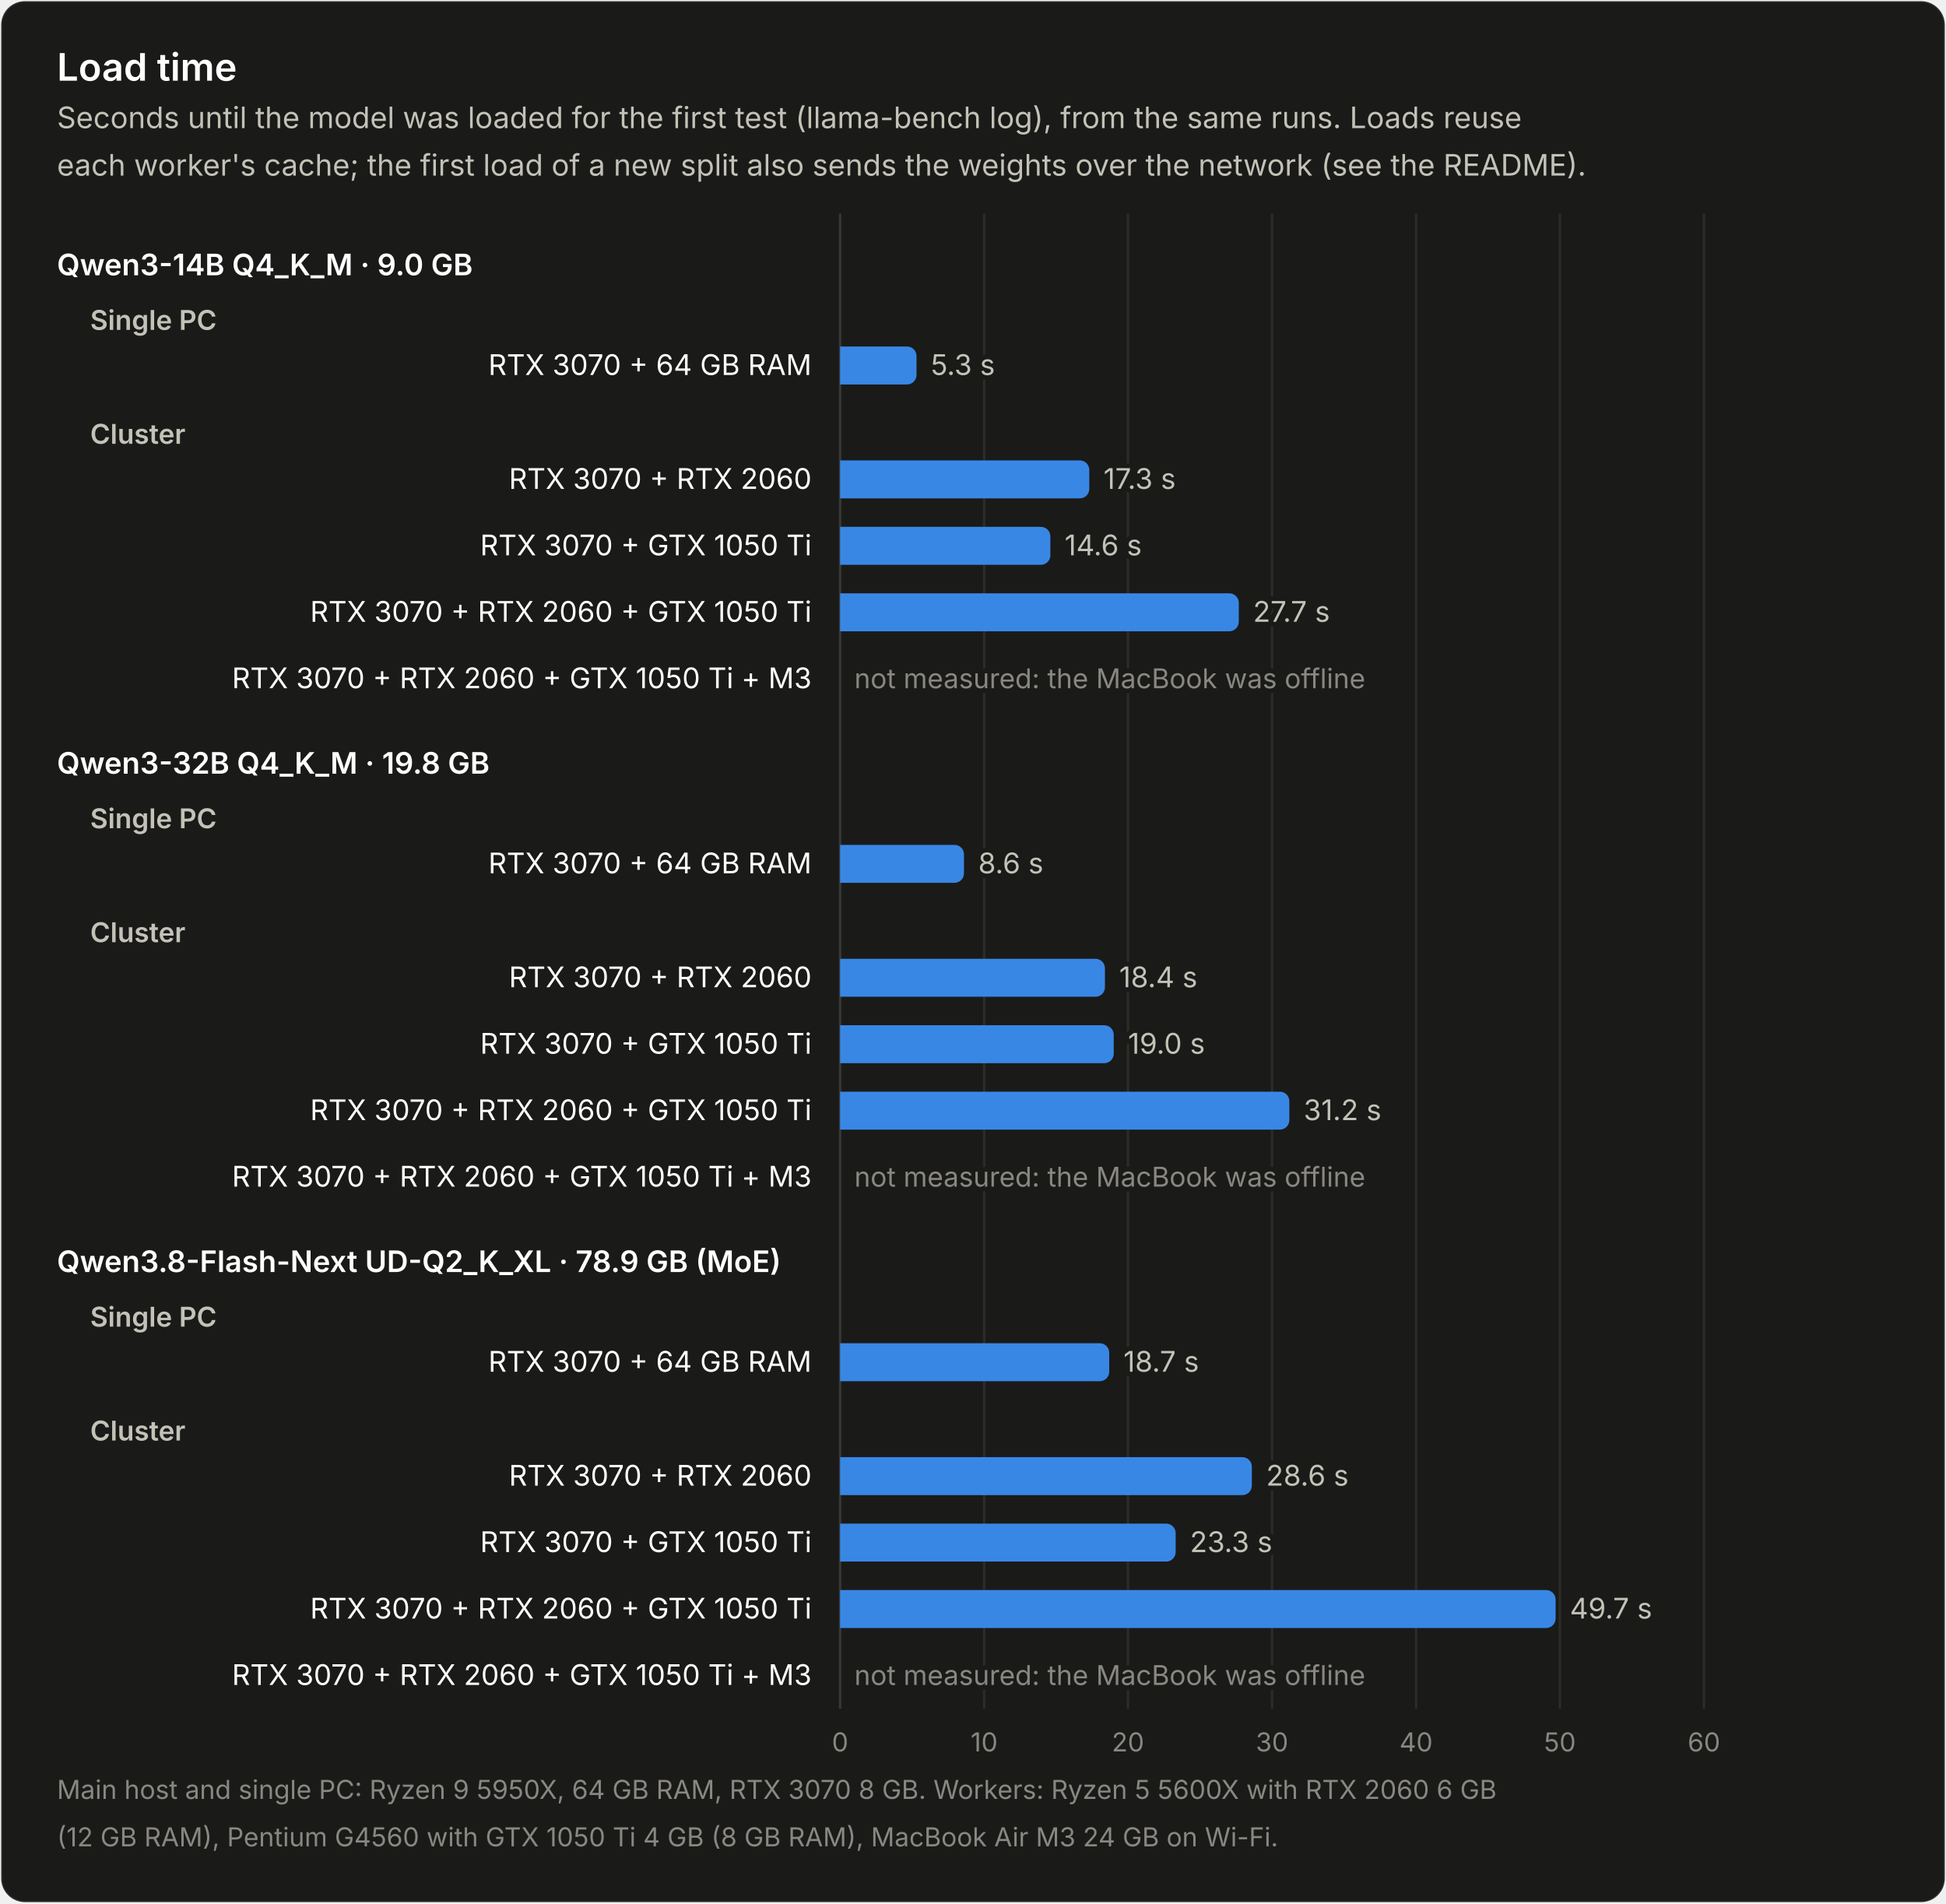
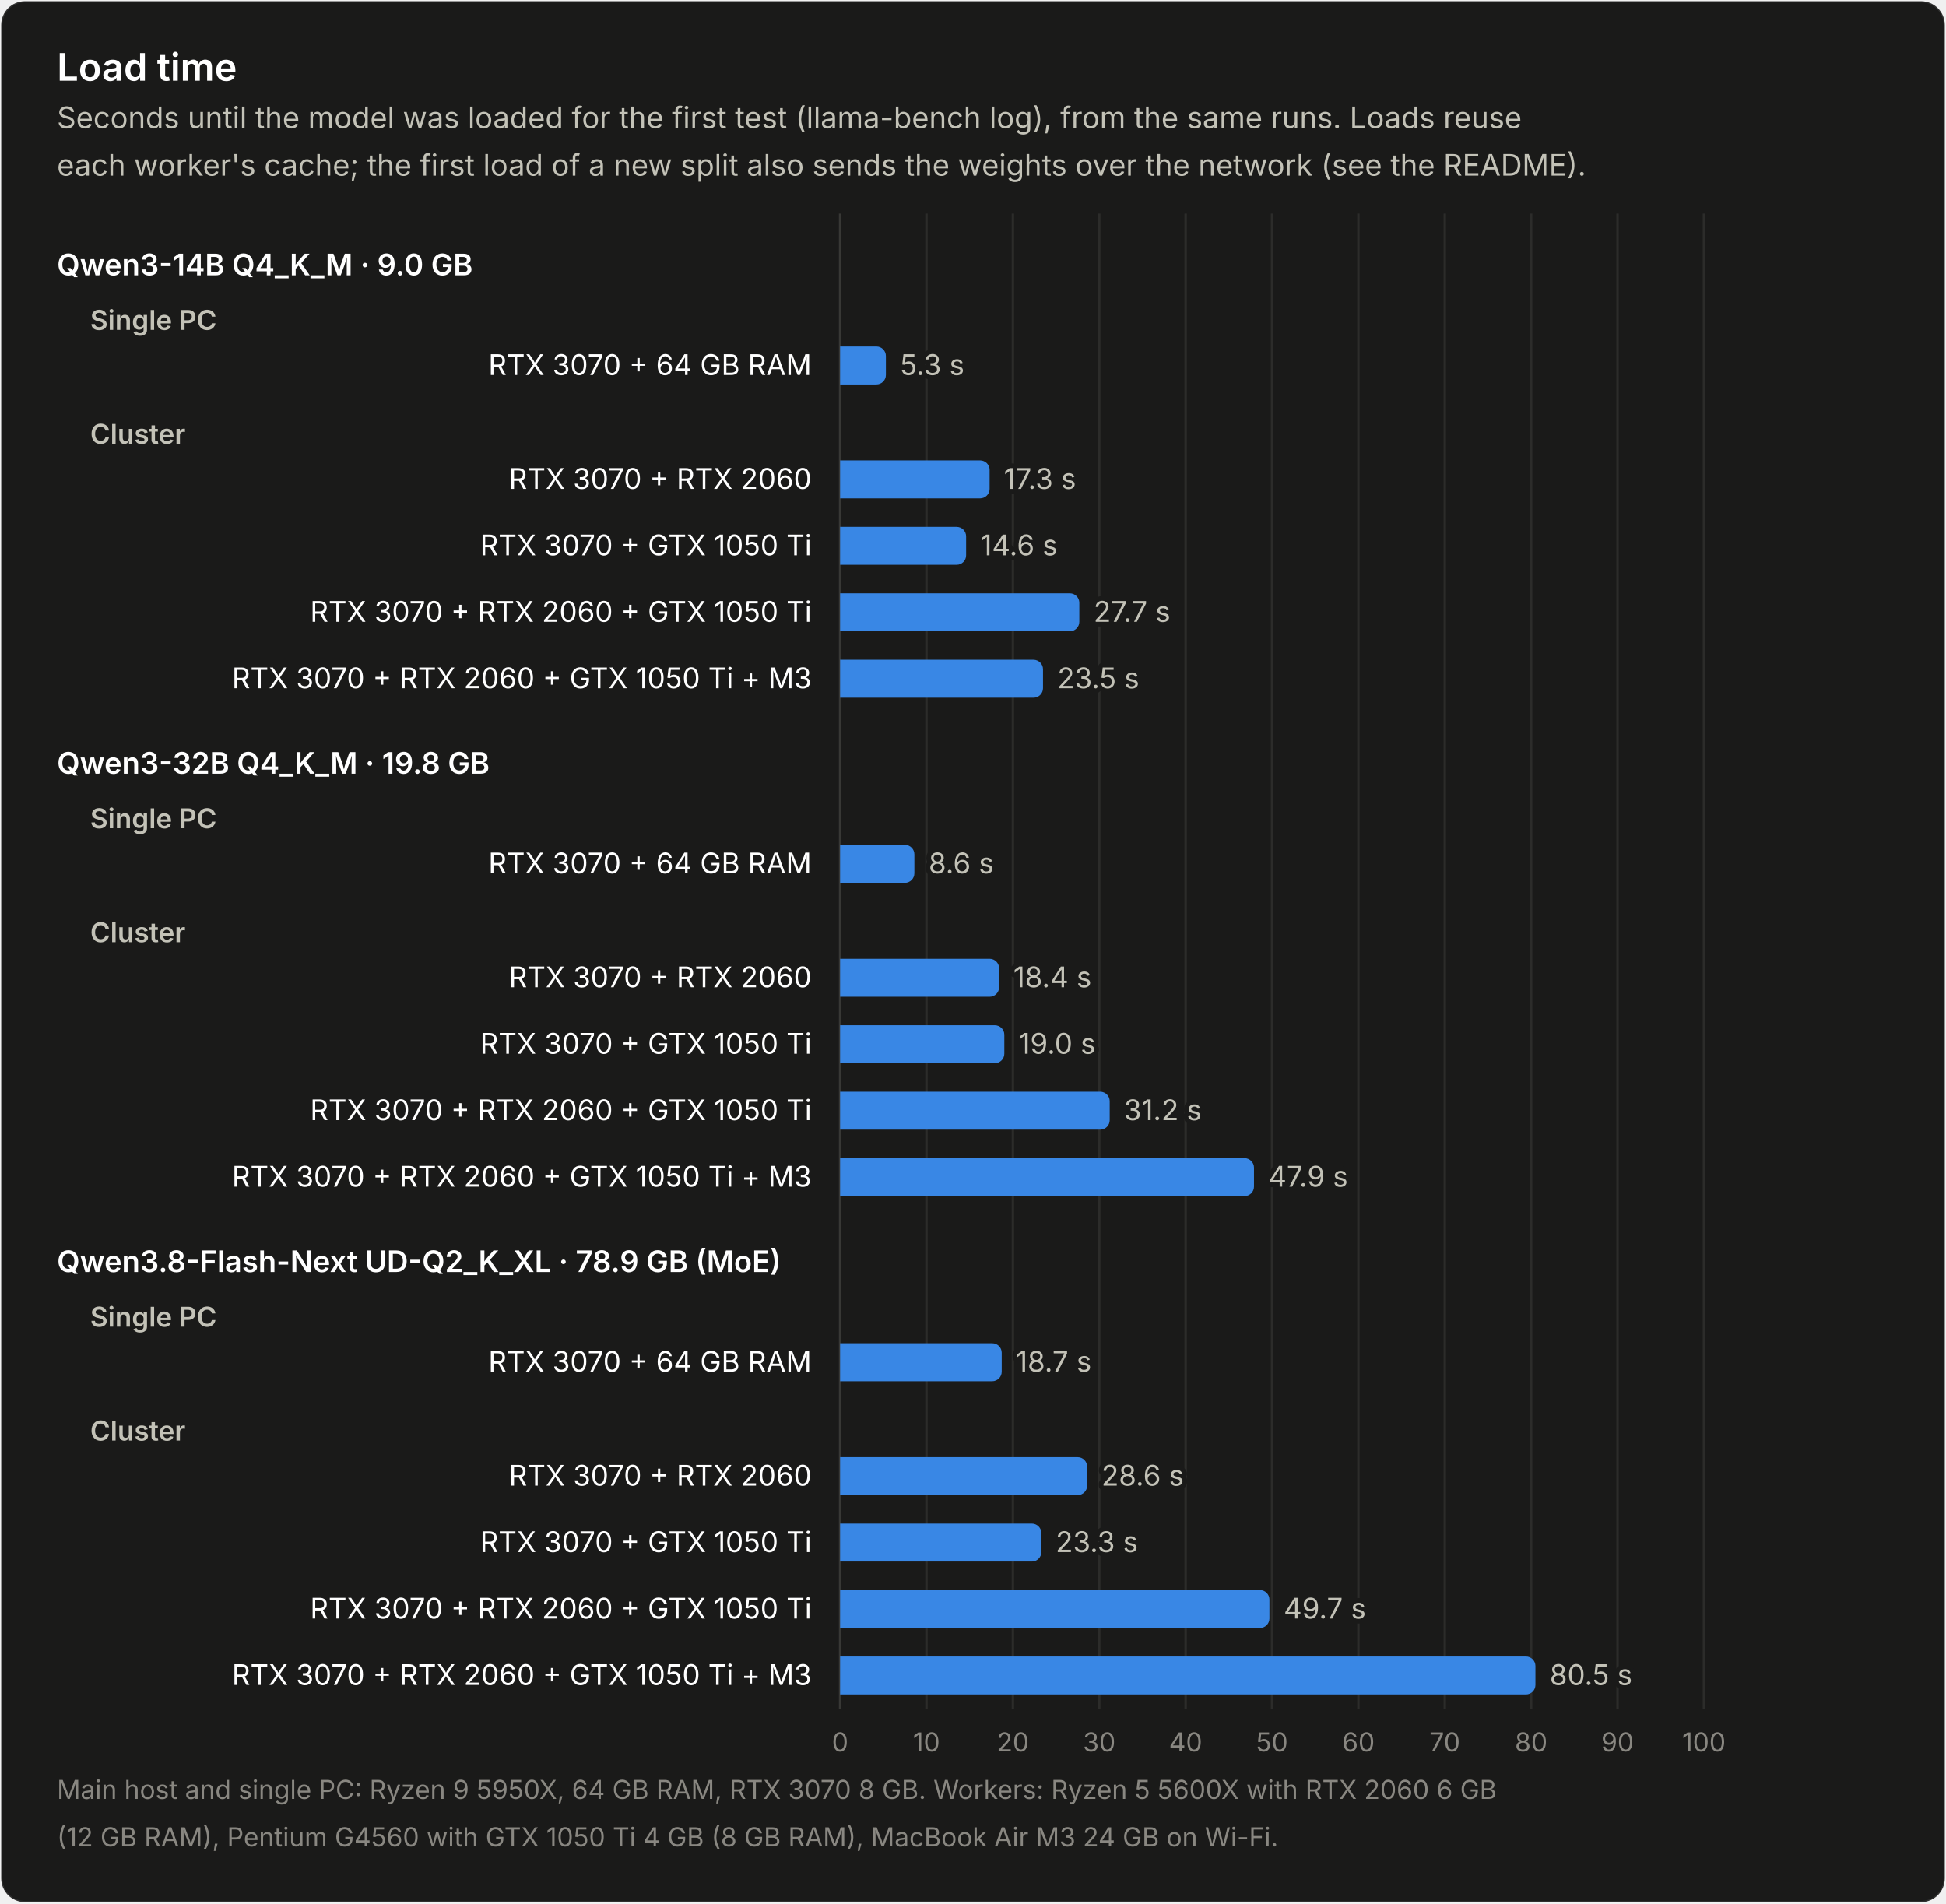
<svg xmlns="http://www.w3.org/2000/svg" width="820" height="802" viewBox="0 0 820 802" role="img" aria-labelledby="t-load-time" font-family="system-ui, -apple-system, 'Segoe UI', sans-serif">
  <rect x="0.5" y="0.5" width="819" height="801" rx="10" fill="#1a1a19" stroke="rgba(255,255,255,0.10)" />
  <text x="24.0" y="34.0" font-size="16" font-weight="600" fill="#ffffff" text-anchor="start" style="">Load time</text>
  <text x="24.0" y="54.0" font-size="12.5" font-weight="400" fill="#c3c2b7" text-anchor="start" style="">Seconds until the model was loaded for the first test (llama-bench log), from the same runs. Loads reuse</text>
  <text x="24.0" y="74.0" font-size="12.5" font-weight="400" fill="#c3c2b7" text-anchor="start" style="">each worker's cache; the first load of a new split also sends the weights over the network (see the README).</text>
  <line x1="354.0" y1="90.0" x2="354.0" y2="720.0" stroke="#383835" stroke-width="1" />
  <text x="354.0" y="738.0" font-size="11" font-weight="400" fill="#898781" text-anchor="middle" style="font-variant-numeric: tabular-nums;">0</text>
-   <line x1="414.7" y1="90.0" x2="414.7" y2="720.0" stroke="#2c2c2a" stroke-width="1" />
-   <text x="414.7" y="738.0" font-size="11" font-weight="400" fill="#898781" text-anchor="middle" style="font-variant-numeric: tabular-nums;">10</text>
-   <line x1="475.3" y1="90.0" x2="475.3" y2="720.0" stroke="#2c2c2a" stroke-width="1" />
-   <text x="475.3" y="738.0" font-size="11" font-weight="400" fill="#898781" text-anchor="middle" style="font-variant-numeric: tabular-nums;">20</text>
+   <line x1="390.4" y1="90.0" x2="390.4" y2="720.0" stroke="#2c2c2a" stroke-width="1" />
+   <text x="390.4" y="738.0" font-size="11" font-weight="400" fill="#898781" text-anchor="middle" style="font-variant-numeric: tabular-nums;">10</text>
+   <line x1="426.8" y1="90.0" x2="426.8" y2="720.0" stroke="#2c2c2a" stroke-width="1" />
+   <text x="426.8" y="738.0" font-size="11" font-weight="400" fill="#898781" text-anchor="middle" style="font-variant-numeric: tabular-nums;">20</text>
+   <line x1="463.2" y1="90.0" x2="463.2" y2="720.0" stroke="#2c2c2a" stroke-width="1" />
+   <text x="463.2" y="738.0" font-size="11" font-weight="400" fill="#898781" text-anchor="middle" style="font-variant-numeric: tabular-nums;">30</text>
+   <line x1="499.6" y1="90.0" x2="499.6" y2="720.0" stroke="#2c2c2a" stroke-width="1" />
+   <text x="499.6" y="738.0" font-size="11" font-weight="400" fill="#898781" text-anchor="middle" style="font-variant-numeric: tabular-nums;">40</text>
  <line x1="536.0" y1="90.0" x2="536.0" y2="720.0" stroke="#2c2c2a" stroke-width="1" />
-   <text x="536.0" y="738.0" font-size="11" font-weight="400" fill="#898781" text-anchor="middle" style="font-variant-numeric: tabular-nums;">30</text>
-   <line x1="596.7" y1="90.0" x2="596.7" y2="720.0" stroke="#2c2c2a" stroke-width="1" />
-   <text x="596.7" y="738.0" font-size="11" font-weight="400" fill="#898781" text-anchor="middle" style="font-variant-numeric: tabular-nums;">40</text>
-   <line x1="657.3" y1="90.0" x2="657.3" y2="720.0" stroke="#2c2c2a" stroke-width="1" />
-   <text x="657.3" y="738.0" font-size="11" font-weight="400" fill="#898781" text-anchor="middle" style="font-variant-numeric: tabular-nums;">50</text>
+   <text x="536.0" y="738.0" font-size="11" font-weight="400" fill="#898781" text-anchor="middle" style="font-variant-numeric: tabular-nums;">50</text>
+   <line x1="572.4" y1="90.0" x2="572.4" y2="720.0" stroke="#2c2c2a" stroke-width="1" />
+   <text x="572.4" y="738.0" font-size="11" font-weight="400" fill="#898781" text-anchor="middle" style="font-variant-numeric: tabular-nums;">60</text>
+   <line x1="608.8" y1="90.0" x2="608.8" y2="720.0" stroke="#2c2c2a" stroke-width="1" />
+   <text x="608.8" y="738.0" font-size="11" font-weight="400" fill="#898781" text-anchor="middle" style="font-variant-numeric: tabular-nums;">70</text>
+   <line x1="645.2" y1="90.0" x2="645.2" y2="720.0" stroke="#2c2c2a" stroke-width="1" />
+   <text x="645.2" y="738.0" font-size="11" font-weight="400" fill="#898781" text-anchor="middle" style="font-variant-numeric: tabular-nums;">80</text>
+   <line x1="681.6" y1="90.0" x2="681.6" y2="720.0" stroke="#2c2c2a" stroke-width="1" />
+   <text x="681.6" y="738.0" font-size="11" font-weight="400" fill="#898781" text-anchor="middle" style="font-variant-numeric: tabular-nums;">90</text>
  <line x1="718.0" y1="90.0" x2="718.0" y2="720.0" stroke="#2c2c2a" stroke-width="1" />
-   <text x="718.0" y="738.0" font-size="11" font-weight="400" fill="#898781" text-anchor="middle" style="font-variant-numeric: tabular-nums;">60</text>
+   <text x="718.0" y="738.0" font-size="11" font-weight="400" fill="#898781" text-anchor="middle" style="font-variant-numeric: tabular-nums;">100</text>
  <text x="24.0" y="116.0" font-size="12.5" font-weight="600" fill="#ffffff" text-anchor="start" style="">Qwen3-14B Q4_K_M · 9.0 GB</text>
  <text x="38.0" y="139.0" font-size="11.5" font-weight="600" fill="#c3c2b7" text-anchor="start" style="">Single PC</text>
  <text x="342.0" y="158.0" font-size="12" font-weight="400" fill="#ffffff" text-anchor="end" style="">RTX 3070 + 64 GB RAM</text>
-   <path d="M354.0,146.0 H382.2 A4.0,4.0 0 0 1 386.2,150.0 V158.0 A4.0,4.0 0 0 1 382.2,162.0 H354.0 Z" fill="#3987e5" />
-   <text x="392.2" y="158.0" font-size="12" font-weight="400" fill="#c3c2b7" text-anchor="start" style="font-variant-numeric: tabular-nums;" stroke="#1a1a19" stroke-width="4" stroke-linejoin="round" paint-order="stroke">5.3 s</text>
+   <path d="M354.0,146.0 H369.3 A4.0,4.0 0 0 1 373.3,150.0 V158.0 A4.0,4.0 0 0 1 369.3,162.0 H354.0 Z" fill="#3987e5" />
+   <text x="379.3" y="158.0" font-size="12" font-weight="400" fill="#c3c2b7" text-anchor="start" style="font-variant-numeric: tabular-nums;" stroke="#1a1a19" stroke-width="4" stroke-linejoin="round" paint-order="stroke">5.3 s</text>
  <text x="38.0" y="187.0" font-size="11.5" font-weight="600" fill="#c3c2b7" text-anchor="start" style="">Cluster</text>
  <text x="342.0" y="206.0" font-size="12" font-weight="400" fill="#ffffff" text-anchor="end" style="">RTX 3070 + RTX 2060</text>
-   <path d="M354.0,194.0 H455.0 A4.0,4.0 0 0 1 459.0,198.0 V206.0 A4.0,4.0 0 0 1 455.0,210.0 H354.0 Z" fill="#3987e5" />
-   <text x="465.0" y="206.0" font-size="12" font-weight="400" fill="#c3c2b7" text-anchor="start" style="font-variant-numeric: tabular-nums;" stroke="#1a1a19" stroke-width="4" stroke-linejoin="round" paint-order="stroke">17.3 s</text>
+   <path d="M354.0,194.0 H413.0 A4.0,4.0 0 0 1 417.0,198.0 V206.0 A4.0,4.0 0 0 1 413.0,210.0 H354.0 Z" fill="#3987e5" />
+   <text x="423.0" y="206.0" font-size="12" font-weight="400" fill="#c3c2b7" text-anchor="start" style="font-variant-numeric: tabular-nums;" stroke="#1a1a19" stroke-width="4" stroke-linejoin="round" paint-order="stroke">17.3 s</text>
  <text x="342.0" y="234.0" font-size="12" font-weight="400" fill="#ffffff" text-anchor="end" style="">RTX 3070 + GTX 1050 Ti</text>
-   <path d="M354.0,222.0 H438.6 A4.0,4.0 0 0 1 442.6,226.0 V234.0 A4.0,4.0 0 0 1 438.6,238.0 H354.0 Z" fill="#3987e5" />
-   <text x="448.6" y="234.0" font-size="12" font-weight="400" fill="#c3c2b7" text-anchor="start" style="font-variant-numeric: tabular-nums;" stroke="#1a1a19" stroke-width="4" stroke-linejoin="round" paint-order="stroke">14.6 s</text>
+   <path d="M354.0,222.0 H403.1 A4.0,4.0 0 0 1 407.1,226.0 V234.0 A4.0,4.0 0 0 1 403.1,238.0 H354.0 Z" fill="#3987e5" />
+   <text x="413.1" y="234.0" font-size="12" font-weight="400" fill="#c3c2b7" text-anchor="start" style="font-variant-numeric: tabular-nums;" stroke="#1a1a19" stroke-width="4" stroke-linejoin="round" paint-order="stroke">14.6 s</text>
  <text x="342.0" y="262.0" font-size="12" font-weight="400" fill="#ffffff" text-anchor="end" style="">RTX 3070 + RTX 2060 + GTX 1050 Ti</text>
-   <path d="M354.0,250.0 H518.0 A4.0,4.0 0 0 1 522.0,254.0 V262.0 A4.0,4.0 0 0 1 518.0,266.0 H354.0 Z" fill="#3987e5" />
-   <text x="528.0" y="262.0" font-size="12" font-weight="400" fill="#c3c2b7" text-anchor="start" style="font-variant-numeric: tabular-nums;" stroke="#1a1a19" stroke-width="4" stroke-linejoin="round" paint-order="stroke">27.7 s</text>
+   <path d="M354.0,250.0 H450.8 A4.0,4.0 0 0 1 454.8,254.0 V262.0 A4.0,4.0 0 0 1 450.8,266.0 H354.0 Z" fill="#3987e5" />
+   <text x="460.8" y="262.0" font-size="12" font-weight="400" fill="#c3c2b7" text-anchor="start" style="font-variant-numeric: tabular-nums;" stroke="#1a1a19" stroke-width="4" stroke-linejoin="round" paint-order="stroke">27.7 s</text>
  <text x="342.0" y="290.0" font-size="12" font-weight="400" fill="#ffffff" text-anchor="end" style="">RTX 3070 + RTX 2060 + GTX 1050 Ti + M3</text>
-   <text x="360.0" y="290.0" font-size="11.5" font-weight="400" fill="#898781" text-anchor="start" style="" stroke="#1a1a19" stroke-width="4" stroke-linejoin="round" paint-order="stroke">not measured: the MacBook was offline</text>
+   <path d="M354.0,278.0 H435.5 A4.0,4.0 0 0 1 439.5,282.0 V290.0 A4.0,4.0 0 0 1 435.5,294.0 H354.0 Z" fill="#3987e5" />
+   <text x="445.5" y="290.0" font-size="12" font-weight="400" fill="#c3c2b7" text-anchor="start" style="font-variant-numeric: tabular-nums;" stroke="#1a1a19" stroke-width="4" stroke-linejoin="round" paint-order="stroke">23.5 s</text>
  <text x="24.0" y="326.0" font-size="12.5" font-weight="600" fill="#ffffff" text-anchor="start" style="">Qwen3-32B Q4_K_M · 19.8 GB</text>
  <text x="38.0" y="349.0" font-size="11.5" font-weight="600" fill="#c3c2b7" text-anchor="start" style="">Single PC</text>
  <text x="342.0" y="368.0" font-size="12" font-weight="400" fill="#ffffff" text-anchor="end" style="">RTX 3070 + 64 GB RAM</text>
-   <path d="M354.0,356.0 H402.2 A4.0,4.0 0 0 1 406.2,360.0 V368.0 A4.0,4.0 0 0 1 402.2,372.0 H354.0 Z" fill="#3987e5" />
-   <text x="412.2" y="368.0" font-size="12" font-weight="400" fill="#c3c2b7" text-anchor="start" style="font-variant-numeric: tabular-nums;" stroke="#1a1a19" stroke-width="4" stroke-linejoin="round" paint-order="stroke">8.6 s</text>
+   <path d="M354.0,356.0 H381.3 A4.0,4.0 0 0 1 385.3,360.0 V368.0 A4.0,4.0 0 0 1 381.3,372.0 H354.0 Z" fill="#3987e5" />
+   <text x="391.3" y="368.0" font-size="12" font-weight="400" fill="#c3c2b7" text-anchor="start" style="font-variant-numeric: tabular-nums;" stroke="#1a1a19" stroke-width="4" stroke-linejoin="round" paint-order="stroke">8.6 s</text>
  <text x="38.0" y="397.0" font-size="11.5" font-weight="600" fill="#c3c2b7" text-anchor="start" style="">Cluster</text>
  <text x="342.0" y="416.0" font-size="12" font-weight="400" fill="#ffffff" text-anchor="end" style="">RTX 3070 + RTX 2060</text>
-   <path d="M354.0,404.0 H461.6 A4.0,4.0 0 0 1 465.6,408.0 V416.0 A4.0,4.0 0 0 1 461.6,420.0 H354.0 Z" fill="#3987e5" />
-   <text x="471.6" y="416.0" font-size="12" font-weight="400" fill="#c3c2b7" text-anchor="start" style="font-variant-numeric: tabular-nums;" stroke="#1a1a19" stroke-width="4" stroke-linejoin="round" paint-order="stroke">18.4 s</text>
+   <path d="M354.0,404.0 H417.0 A4.0,4.0 0 0 1 421.0,408.0 V416.0 A4.0,4.0 0 0 1 417.0,420.0 H354.0 Z" fill="#3987e5" />
+   <text x="427.0" y="416.0" font-size="12" font-weight="400" fill="#c3c2b7" text-anchor="start" style="font-variant-numeric: tabular-nums;" stroke="#1a1a19" stroke-width="4" stroke-linejoin="round" paint-order="stroke">18.4 s</text>
  <text x="342.0" y="444.0" font-size="12" font-weight="400" fill="#ffffff" text-anchor="end" style="">RTX 3070 + GTX 1050 Ti</text>
-   <path d="M354.0,432.0 H465.3 A4.0,4.0 0 0 1 469.3,436.0 V444.0 A4.0,4.0 0 0 1 465.3,448.0 H354.0 Z" fill="#3987e5" />
-   <text x="475.3" y="444.0" font-size="12" font-weight="400" fill="#c3c2b7" text-anchor="start" style="font-variant-numeric: tabular-nums;" stroke="#1a1a19" stroke-width="4" stroke-linejoin="round" paint-order="stroke">19.0 s</text>
+   <path d="M354.0,432.0 H419.2 A4.0,4.0 0 0 1 423.2,436.0 V444.0 A4.0,4.0 0 0 1 419.2,448.0 H354.0 Z" fill="#3987e5" />
+   <text x="429.2" y="444.0" font-size="12" font-weight="400" fill="#c3c2b7" text-anchor="start" style="font-variant-numeric: tabular-nums;" stroke="#1a1a19" stroke-width="4" stroke-linejoin="round" paint-order="stroke">19.0 s</text>
  <text x="342.0" y="472.0" font-size="12" font-weight="400" fill="#ffffff" text-anchor="end" style="">RTX 3070 + RTX 2060 + GTX 1050 Ti</text>
-   <path d="M354.0,460.0 H539.3 A4.0,4.0 0 0 1 543.3,464.0 V472.0 A4.0,4.0 0 0 1 539.3,476.0 H354.0 Z" fill="#3987e5" />
-   <text x="549.3" y="472.0" font-size="12" font-weight="400" fill="#c3c2b7" text-anchor="start" style="font-variant-numeric: tabular-nums;" stroke="#1a1a19" stroke-width="4" stroke-linejoin="round" paint-order="stroke">31.2 s</text>
+   <path d="M354.0,460.0 H463.6 A4.0,4.0 0 0 1 467.6,464.0 V472.0 A4.0,4.0 0 0 1 463.6,476.0 H354.0 Z" fill="#3987e5" />
+   <text x="473.6" y="472.0" font-size="12" font-weight="400" fill="#c3c2b7" text-anchor="start" style="font-variant-numeric: tabular-nums;" stroke="#1a1a19" stroke-width="4" stroke-linejoin="round" paint-order="stroke">31.2 s</text>
  <text x="342.0" y="500.0" font-size="12" font-weight="400" fill="#ffffff" text-anchor="end" style="">RTX 3070 + RTX 2060 + GTX 1050 Ti + M3</text>
-   <text x="360.0" y="500.0" font-size="11.5" font-weight="400" fill="#898781" text-anchor="start" style="" stroke="#1a1a19" stroke-width="4" stroke-linejoin="round" paint-order="stroke">not measured: the MacBook was offline</text>
+   <path d="M354.0,488.0 H524.4 A4.0,4.0 0 0 1 528.4,492.0 V500.0 A4.0,4.0 0 0 1 524.4,504.0 H354.0 Z" fill="#3987e5" />
+   <text x="534.4" y="500.0" font-size="12" font-weight="400" fill="#c3c2b7" text-anchor="start" style="font-variant-numeric: tabular-nums;" stroke="#1a1a19" stroke-width="4" stroke-linejoin="round" paint-order="stroke">47.9 s</text>
  <text x="24.0" y="536.0" font-size="12.5" font-weight="600" fill="#ffffff" text-anchor="start" style="">Qwen3.8-Flash-Next UD-Q2_K_XL · 78.9 GB (MoE)</text>
  <text x="38.0" y="559.0" font-size="11.5" font-weight="600" fill="#c3c2b7" text-anchor="start" style="">Single PC</text>
  <text x="342.0" y="578.0" font-size="12" font-weight="400" fill="#ffffff" text-anchor="end" style="">RTX 3070 + 64 GB RAM</text>
-   <path d="M354.0,566.0 H463.4 A4.0,4.0 0 0 1 467.4,570.0 V578.0 A4.0,4.0 0 0 1 463.4,582.0 H354.0 Z" fill="#3987e5" />
-   <text x="473.4" y="578.0" font-size="12" font-weight="400" fill="#c3c2b7" text-anchor="start" style="font-variant-numeric: tabular-nums;" stroke="#1a1a19" stroke-width="4" stroke-linejoin="round" paint-order="stroke">18.7 s</text>
+   <path d="M354.0,566.0 H418.1 A4.0,4.0 0 0 1 422.1,570.0 V578.0 A4.0,4.0 0 0 1 418.1,582.0 H354.0 Z" fill="#3987e5" />
+   <text x="428.1" y="578.0" font-size="12" font-weight="400" fill="#c3c2b7" text-anchor="start" style="font-variant-numeric: tabular-nums;" stroke="#1a1a19" stroke-width="4" stroke-linejoin="round" paint-order="stroke">18.7 s</text>
  <text x="38.0" y="607.0" font-size="11.5" font-weight="600" fill="#c3c2b7" text-anchor="start" style="">Cluster</text>
  <text x="342.0" y="626.0" font-size="12" font-weight="400" fill="#ffffff" text-anchor="end" style="">RTX 3070 + RTX 2060</text>
-   <path d="M354.0,614.0 H523.5 A4.0,4.0 0 0 1 527.5,618.0 V626.0 A4.0,4.0 0 0 1 523.5,630.0 H354.0 Z" fill="#3987e5" />
-   <text x="533.5" y="626.0" font-size="12" font-weight="400" fill="#c3c2b7" text-anchor="start" style="font-variant-numeric: tabular-nums;" stroke="#1a1a19" stroke-width="4" stroke-linejoin="round" paint-order="stroke">28.6 s</text>
+   <path d="M354.0,614.0 H454.1 A4.0,4.0 0 0 1 458.1,618.0 V626.0 A4.0,4.0 0 0 1 454.1,630.0 H354.0 Z" fill="#3987e5" />
+   <text x="464.1" y="626.0" font-size="12" font-weight="400" fill="#c3c2b7" text-anchor="start" style="font-variant-numeric: tabular-nums;" stroke="#1a1a19" stroke-width="4" stroke-linejoin="round" paint-order="stroke">28.6 s</text>
  <text x="342.0" y="654.0" font-size="12" font-weight="400" fill="#ffffff" text-anchor="end" style="">RTX 3070 + GTX 1050 Ti</text>
-   <path d="M354.0,642.0 H491.4 A4.0,4.0 0 0 1 495.4,646.0 V654.0 A4.0,4.0 0 0 1 491.4,658.0 H354.0 Z" fill="#3987e5" />
-   <text x="501.4" y="654.0" font-size="12" font-weight="400" fill="#c3c2b7" text-anchor="start" style="font-variant-numeric: tabular-nums;" stroke="#1a1a19" stroke-width="4" stroke-linejoin="round" paint-order="stroke">23.3 s</text>
+   <path d="M354.0,642.0 H434.8 A4.0,4.0 0 0 1 438.8,646.0 V654.0 A4.0,4.0 0 0 1 434.8,658.0 H354.0 Z" fill="#3987e5" />
+   <text x="444.8" y="654.0" font-size="12" font-weight="400" fill="#c3c2b7" text-anchor="start" style="font-variant-numeric: tabular-nums;" stroke="#1a1a19" stroke-width="4" stroke-linejoin="round" paint-order="stroke">23.3 s</text>
  <text x="342.0" y="682.0" font-size="12" font-weight="400" fill="#ffffff" text-anchor="end" style="">RTX 3070 + RTX 2060 + GTX 1050 Ti</text>
-   <path d="M354.0,670.0 H651.5 A4.0,4.0 0 0 1 655.5,674.0 V682.0 A4.0,4.0 0 0 1 651.5,686.0 H354.0 Z" fill="#3987e5" />
-   <text x="661.5" y="682.0" font-size="12" font-weight="400" fill="#c3c2b7" text-anchor="start" style="font-variant-numeric: tabular-nums;" stroke="#1a1a19" stroke-width="4" stroke-linejoin="round" paint-order="stroke">49.7 s</text>
+   <path d="M354.0,670.0 H530.9 A4.0,4.0 0 0 1 534.9,674.0 V682.0 A4.0,4.0 0 0 1 530.9,686.0 H354.0 Z" fill="#3987e5" />
+   <text x="540.9" y="682.0" font-size="12" font-weight="400" fill="#c3c2b7" text-anchor="start" style="font-variant-numeric: tabular-nums;" stroke="#1a1a19" stroke-width="4" stroke-linejoin="round" paint-order="stroke">49.7 s</text>
  <text x="342.0" y="710.0" font-size="12" font-weight="400" fill="#ffffff" text-anchor="end" style="">RTX 3070 + RTX 2060 + GTX 1050 Ti + M3</text>
-   <text x="360.0" y="710.0" font-size="11.5" font-weight="400" fill="#898781" text-anchor="start" style="" stroke="#1a1a19" stroke-width="4" stroke-linejoin="round" paint-order="stroke">not measured: the MacBook was offline</text>
+   <path d="M354.0,698.0 H643.0 A4.0,4.0 0 0 1 647.0,702.0 V710.0 A4.0,4.0 0 0 1 643.0,714.0 H354.0 Z" fill="#3987e5" />
+   <text x="653.0" y="710.0" font-size="12" font-weight="400" fill="#c3c2b7" text-anchor="start" style="font-variant-numeric: tabular-nums;" stroke="#1a1a19" stroke-width="4" stroke-linejoin="round" paint-order="stroke">80.5 s</text>
  <text x="24.0" y="758.0" font-size="11" font-weight="400" fill="#898781" text-anchor="start" style="">Main host and single PC: Ryzen 9 5950X, 64 GB RAM, RTX 3070 8 GB. Workers: Ryzen 5 5600X with RTX 2060 6 GB</text>
  <text x="24.0" y="778.0" font-size="11" font-weight="400" fill="#898781" text-anchor="start" style="">(12 GB RAM), Pentium G4560 with GTX 1050 Ti 4 GB (8 GB RAM), MacBook Air M3 24 GB on Wi-Fi.</text>
</svg>
